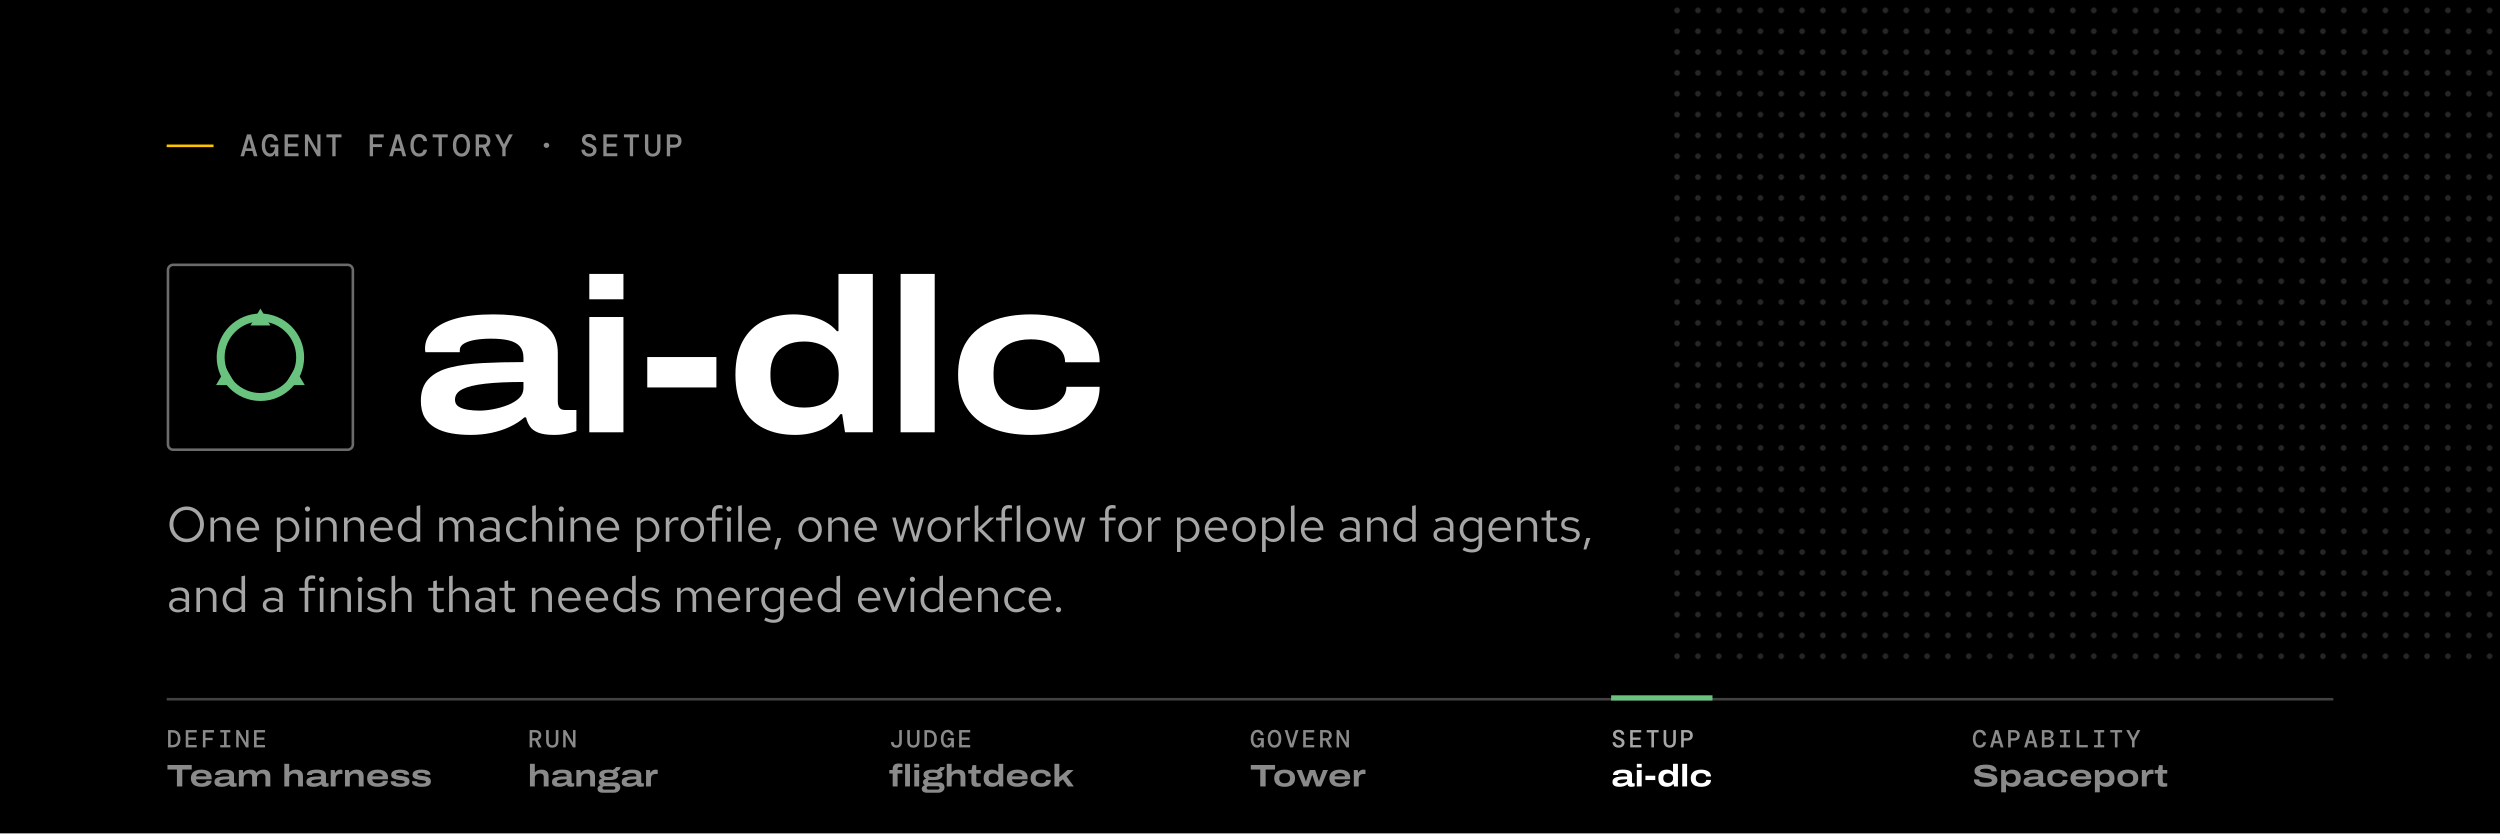
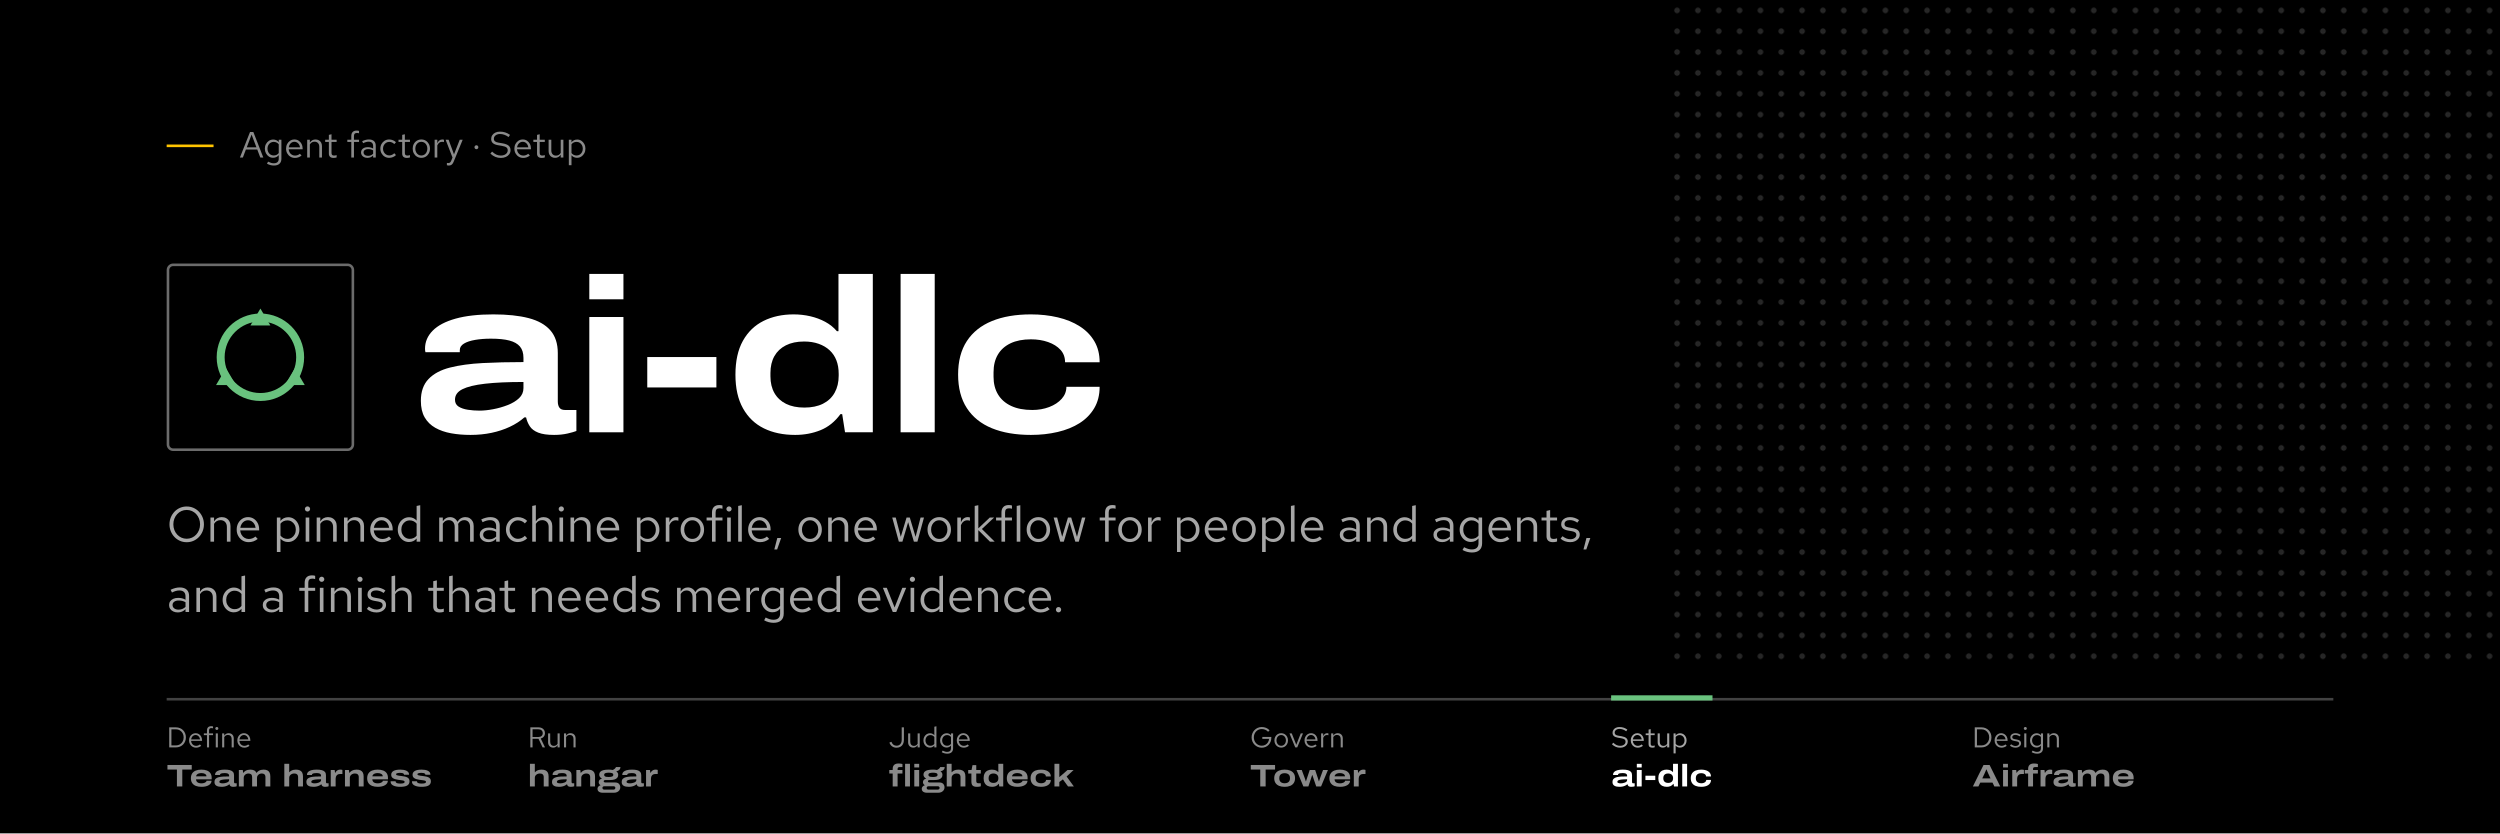
<svg xmlns="http://www.w3.org/2000/svg" width="960" height="320" viewBox="0 0 960 320" role="img" aria-labelledby="t d">
  <defs>
-     <path id="m1" d="M28 0 237 700H363L572 0H457L410 168H190L143 0ZM297 550 214 253H386L303 550Z" />
-     <path id="m7" d="M291 -12Q213 -12 154 32.5Q95 77 62 158Q29 239 29 350Q29 459 62 540Q95 621 156.5 666.5Q218 712 304 712Q408 712 471.5 655Q535 598 549 494H434Q424 548 390.5 580Q357 612 304 612Q223 612 180 542Q137 472 137 350Q137 223 182.5 155.5Q228 88 301 88Q350 88 382 117Q414 146 431 191.5Q448 237 452 288H305V376H559V0H461L454 94H448Q428 48 392 18Q356 -12 291 -12Z" />
-     <path id="m5" d="M80 0V700H527V605H186V401H497V307H186V95H527V0Z" />
-     <path id="m15" d="M51 0V700H155L448 187V700H549V0H445L152 513V0Z" />
-     <path id="m21" d="M247 0V605H59V700H541V605H353V0Z" />
-     <path id="m6" d="M84 0V700H533V601H190V387H478V294H190V0Z" />
-     <path id="m3" d="M302 -12Q214 -12 152.5 33Q91 78 58.5 159.5Q26 241 26 349Q26 458 58.5 539.5Q91 621 153 666.5Q215 712 302 712Q415 712 482 650.5Q549 589 560 484H443Q434 539 398.5 575.5Q363 612 301 612Q222 612 178 542Q134 472 134 349Q134 227 178 157.5Q222 88 301 88Q365 88 399 121.5Q433 155 443 210H560Q544 107 479 47.5Q414 -12 302 -12Z" />
-     <path id="m16" d="M300 -12Q215 -12 153 32Q91 76 58 157Q25 238 25 350Q25 462 58 543Q91 624 153 668Q215 712 300 712Q386 712 447.5 668Q509 624 542 543Q575 462 575 350Q575 238 542 157Q509 76 447.5 32Q386 -12 300 -12ZM300 88Q375 88 421 155.5Q467 223 467 350Q467 477 421 544.5Q375 612 300 612Q224 612 178.5 544.5Q133 477 133 350Q133 223 178.5 155.5Q224 88 300 88Z" />
-     <path id="m19" d="M75 0V700H304Q386 700 439.5 672Q493 644 519.5 596.5Q546 549 546 489Q546 421 511.5 368.5Q477 316 406 292L553 0H430L296 277H181V0ZM181 373H298Q370 373 403.5 405Q437 437 437 489Q437 542 404 573.5Q371 605 297 605H181Z" />
-     <path id="m26" d="M247 0V266L16 700H137L300 378L463 700H584L353 266V0Z" />
-     <path id="m87" d="M300 267Q263 267 237 291.5Q211 316 211 351Q211 386 237 410Q263 434 300 434Q338 434 363.5 410Q389 386 389 351Q389 316 363.5 291.5Q338 267 300 267Z" />
-     <path id="m20" d="M307 -12Q233 -12 177.5 15Q122 42 90.5 92Q59 142 58 211H170Q171 158 206.5 120.5Q242 83 306 83Q365 83 398 110.5Q431 138 431 182Q431 219 411.5 243.5Q392 268 351 287.5Q310 307 245 328Q158 356 117 405.5Q76 455 76 527Q76 610 136 661Q196 712 301 712Q403 712 465 659.5Q527 607 529 514H416Q416 539 402 562.5Q388 586 362 601.5Q336 617 298 617Q251 618 219 594.5Q187 571 187 531Q187 482 226 454.5Q265 427 353 398Q408 380 450.5 354.5Q493 329 517.5 289.5Q542 250 542 189Q542 133 514 87.5Q486 42 433.5 15Q381 -12 307 -12Z" />
-     <path id="m22" d="M298 -12Q227 -12 171.5 17Q116 46 84 105.5Q52 165 52 256V700H158V250Q158 170 196 126.5Q234 83 300 83Q366 83 404 126.5Q442 170 442 250V700H548V256Q548 165 515 105.5Q482 46 425.5 17Q369 -12 298 -12Z" />
-     <path id="m17" d="M71 0V700H308Q388 700 440 672.5Q492 645 517 597Q542 549 542 487Q542 425 517 377Q492 329 440 301.5Q388 274 308 274H177V0ZM177 369H303Q371 369 402.5 401Q434 433 434 487Q434 540 402.5 572.5Q371 605 303 605H177Z" />
+     <path id="s1" d="M9 0 286 700H378L651 0H568L485 220H173L90 0ZM197 281H462L329 630Z" />
+     <path id="s33" d="M301 -219Q252 -219 202.5 -205.5Q153 -192 111 -168L142 -112Q187 -135 224 -146Q261 -157 298 -157Q365 -157 399.5 -125Q434 -93 434 -32V66Q406 31 366 12.5Q326 -6 278 -6Q215 -6 164 27.5Q113 61 83 117.5Q53 174 53 244Q53 314 83.5 370.5Q114 427 166 460.5Q218 494 282 494Q328 494 367 476.5Q406 459 435 425V488H507V-31Q507 -122 454 -170.5Q401 -219 301 -219ZM296 57Q339 57 375 74.5Q411 92 434 123V364Q410 395 373.5 412.5Q337 430 296 430Q247 430 208.5 406Q170 382 147.5 340Q125 298 125 244Q125 191 147.5 148.5Q170 106 208.5 81.5Q247 57 296 57Z" />
+     <path id="s31" d="M295 -10Q227 -10 172 23.5Q117 57 85 114.5Q53 172 53 244Q53 316 83.5 373Q114 430 166 463Q218 496 283 496Q347 496 397.5 463.5Q448 431 477.5 375.5Q507 320 507 250V228H124Q128 178 151.5 138.5Q175 99 213.5 76.5Q252 54 298 54Q336 54 371.5 67.5Q407 81 432 104L478 55Q436 22 391 6Q346 -10 295 -10ZM126 280H435Q430 324 408.5 358.5Q387 393 354.5 413Q322 433 282 433Q242 433 209 413.5Q176 394 154.5 359.5Q133 325 126 280Z" />
+     <path id="s41" d="M75 0V488H148V409Q176 453 215 474.5Q254 496 303 496Q356 496 395.5 473.5Q435 451 457.5 410.5Q480 370 480 316V0H407V295Q407 360 371.5 397.5Q336 435 276 435Q236 435 203 416Q170 397 148 360V0Z" />
+     <path id="s47" d="M261 -10Q198 -10 165.5 20.5Q133 51 133 109V428H32V488H133V622L206 639V488H346V428H206V128Q206 89 222.5 72Q239 55 277 55Q296 55 311 58Q326 61 346 68V3Q326 -4 304 -7Q282 -10 261 -10Z" />
+     <path id="s32" d="M137 0V428H28V488H137V590Q137 662 175 701Q213 740 283 740Q303 740 319.5 738Q336 736 349 731V665Q333 670 320 672Q307 674 290 674Q248 674 229 653.5Q210 633 210 589V488H349V428H210V0Z" />
+     <path id="s27" d="M226 -9Q174 -9 134 10Q94 29 71.5 62.5Q49 96 49 140Q49 184 72 216.5Q95 249 136 267Q177 285 232 285Q274 285 311.5 276Q349 267 381 247V314Q381 374 349 404.5Q317 435 255 435Q221 435 185.5 425Q150 415 107 393L80 449Q178 496 264 496Q355 496 404 451.5Q453 407 453 324V0H381V57Q349 24 310 7.5Q271 -9 226 -9ZM119 142Q119 99 152.5 73Q186 47 241 47Q282 47 316.5 61Q351 75 381 103V197Q350 215 317 223.5Q284 232 243 232Q187 232 153 207.5Q119 183 119 142Z" />
+     <path id="s29" d="M294 -8Q226 -8 171.5 25.5Q117 59 85 116.5Q53 174 53 244Q53 315 85 372Q117 429 171.5 462.5Q226 496 294 496Q348 496 397 476Q446 456 482 420L435 369Q409 398 372 414Q335 430 297 430Q249 430 210.5 405Q172 380 149 338Q126 296 126 244Q126 192 149 150Q172 108 210.5 83Q249 58 297 58Q335 58 372 74.5Q409 91 435 119L482 68Q446 32 397 12Q348 -8 294 -8Z" />
+     <path id="s42" d="M290 -8Q223 -8 169 25Q115 58 84 115Q53 172 53 244Q53 316 84 373Q115 430 169 463Q223 496 290 496Q358 496 411.5 463Q465 430 496 373Q527 316 527 244Q527 172 496 115Q465 58 411.5 25Q358 -8 290 -8ZM290 56Q338 56 375 80.5Q412 105 433.5 148Q455 191 455 244Q455 298 433.5 340.5Q412 383 375 407.5Q338 432 290 432Q242 432 205 407.5Q168 383 146.5 340.5Q125 298 125 244Q125 191 146.5 148Q168 105 205 80.5Q242 56 290 56Z" />
+     <path id="s45" d="M75 0V488H148V388Q167 439 202.5 467.5Q238 496 284 496Q297 496 308 494.5Q319 493 330 489V423Q318 427 304.5 429.5Q291 432 279 432Q234 432 200.5 406Q167 380 148 333V0Z" />
+     <path id="s52" d="M96 -219Q73 -219 49 -212V-147Q59 -149 70 -150Q81 -151 89 -151Q117 -151 135.5 -136Q154 -121 167 -89L203 0L15 488H96L244 87L401 488H482L236 -111Q220 -150 201 -174Q182 -198 157 -208.5Q132 -219 96 -219Z" />
+     <path id="s69" d="M128 229Q106 229 90.5 245Q75 261 75 283Q75 306 90.5 321.5Q106 337 128 337Q150 337 165.5 321.5Q181 306 181 283Q181 261 165.5 245Q150 229 128 229Z" />
+     <path id="s19" d="M315 -11Q233 -11 163 18.5Q93 48 28 108L75 164Q138 105 193.5 80Q249 55 317 55Q371 55 413.5 73.5Q456 92 480 124Q504 156 504 197Q504 250 469 277.5Q434 305 348 320L235 339Q139 356 94.5 397.5Q50 439 50 509Q50 568 80.5 613.5Q111 659 165 685Q219 711 290 711Q368 711 435 689.5Q502 668 567 622L527 562Q473 603 413 624.5Q353 646 291 646Q242 646 204.5 629Q167 612 145.5 583Q124 554 124 517Q124 471 155 445Q186 419 256 408L368 389Q480 369 530.5 324.5Q581 280 581 201Q581 140 546.5 92Q512 44 452 16.5Q392 -11 315 -11Z" />
+     <path id="s48" d="M249 -8Q197 -8 157 15Q117 38 94.5 79Q72 120 72 173V488H146V194Q146 129 181 91Q216 53 276 53Q317 53 349.5 72Q382 91 404 127V488H477V0H404V79Q376 36 337.5 14Q299 -8 249 -8Z" />
+     <path id="s43" d="M75 -209V488H147V418Q175 455 215.5 474.5Q256 494 305 494Q369 494 419.5 460.5Q470 427 500 370.5Q530 314 530 244Q530 174 499.5 117Q469 60 417.5 26.5Q366 -7 301 -7Q255 -7 216 10.5Q177 28 148 61V-209ZM287 56Q336 56 374.5 80.5Q413 105 435.5 147.5Q458 190 458 243Q458 297 435.5 339Q413 381 374.5 405.5Q336 430 287 430Q244 430 207.5 412.5Q171 395 148 363V124Q172 92 208.5 74Q245 56 287 56Z" />
    <path id="d28" d="M270 -12Q222 -12 181 -4.5Q140 3 109 20.5Q78 38 60.5 68Q43 98 43 144Q43 207 78 243.5Q113 280 176.5 296Q240 312 325.5 316.5Q411 321 512 321V340Q512 373 496 392Q480 411 447.5 419.5Q415 428 363 428Q324 428 291.5 422.5Q259 417 240 405.5Q221 394 221 376V366H64Q63 370 62.5 373.5Q62 377 62 382Q62 429 97 464.5Q132 500 201.5 519.5Q271 539 374 539Q470 539 535.5 522Q601 505 635 466Q669 427 669 362V141Q669 123 676.5 112.5Q684 102 702 102H754V6Q742 1 714 -5.5Q686 -12 652 -12Q606 -12 579.5 -1.5Q553 9 541 27.5Q529 46 524 68H516Q488 43 449.5 25Q411 7 366 -2.5Q321 -12 270 -12ZM311 99Q339 99 373.5 105.5Q408 112 440 124.5Q472 137 492 156Q512 175 512 202V230Q405 230 336 222Q267 214 233 197Q199 180 199 149Q199 128 215.5 117.5Q232 107 258 103Q284 99 311 99Z" />
    <path id="d36" d="M69 608V724H225V608ZM69 0V527H225V0Z" />
    <path id="d180" d="M50 205V344H366V205Z" />
    <path id="d31" d="M320 -12Q238 -12 177 18Q116 48 81.5 109.5Q47 171 47 263Q47 357 81 418Q115 479 175 509Q235 539 313 539Q352 539 389 530.5Q426 522 457.5 505Q489 488 511 462H518V724H675V0H548L535 83H527Q489 31 435.5 9.5Q382 -12 320 -12ZM362 113Q412 113 447 130.5Q482 148 500.5 181Q519 214 519 259V267Q519 302 508.5 329Q498 356 477.5 375Q457 394 427.5 404.5Q398 415 361 415Q312 415 277.5 397.5Q243 380 225 348Q207 316 207 271V256Q207 211 225.5 179Q244 147 278.5 130Q313 113 362 113Z" />
    <path id="d40" d="M69 0V724H225V0Z" />
    <path id="d30" d="M381 -12Q277 -12 202.5 18.5Q128 49 88 110.5Q48 172 48 264Q48 356 88 417Q128 478 202.5 508.5Q277 539 381 539Q446 539 503.5 525.5Q561 512 604 484.5Q647 457 671 416Q695 375 695 320H537Q537 354 516 377Q495 400 459.5 412.5Q424 425 381 425Q326 425 288 407Q250 389 230 355.5Q210 322 210 274V254Q210 207 230.5 173Q251 139 290.5 120.5Q330 102 387 102Q429 102 464.5 115.5Q500 129 521.5 153Q543 177 543 208H695Q695 152 670.5 110.5Q646 69 603.5 42Q561 15 503.5 1.5Q446 -12 381 -12Z" />
    <path id="s15" d="M405 -11Q332 -11 269 16.5Q206 44 158.5 93.5Q111 143 84 208.5Q57 274 57 350Q57 426 84 491.5Q111 557 158.5 606.5Q206 656 269 683.5Q332 711 405 711Q478 711 541 683.5Q604 656 651.5 606.5Q699 557 726 491.5Q753 426 753 350Q753 274 726 208.5Q699 143 651.5 93.5Q604 44 541 16.5Q478 -11 405 -11ZM405 59Q462 59 511 81Q560 103 597 143Q634 183 654.5 236Q675 289 675 350Q675 412 654.5 464.5Q634 517 597 557Q560 597 511 619Q462 641 405 641Q348 641 299 619Q250 597 213 557Q176 517 155.5 464.5Q135 412 135 350Q135 289 155.5 236Q176 183 213 143Q250 103 299 81Q348 59 405 59Z" />
-     <path id="s41" d="M75 0V488H148V409Q176 453 215 474.5Q254 496 303 496Q356 496 395.5 473.5Q435 451 457.5 410.5Q480 370 480 316V0H407V295Q407 360 371.5 397.5Q336 435 276 435Q236 435 203 416Q170 397 148 360V0Z" />
-     <path id="s31" d="M295 -10Q227 -10 172 23.5Q117 57 85 114.5Q53 172 53 244Q53 316 83.5 373Q114 430 166 463Q218 496 283 496Q347 496 397.5 463.5Q448 431 477.5 375.5Q507 320 507 250V228H124Q128 178 151.5 138.5Q175 99 213.5 76.5Q252 54 298 54Q336 54 371.5 67.5Q407 81 432 104L478 55Q436 22 391 6Q346 -10 295 -10ZM126 280H435Q430 324 408.5 358.5Q387 393 354.5 413Q322 433 282 433Q242 433 209 413.5Q176 394 154.5 359.5Q133 325 126 280Z" />
-     <path id="s43" d="M75 -209V488H147V418Q175 455 215.5 474.5Q256 494 305 494Q369 494 419.5 460.5Q470 427 500 370.5Q530 314 530 244Q530 174 499.5 117Q469 60 417.5 26.5Q366 -7 301 -7Q255 -7 216 10.5Q177 28 148 61V-209ZM287 56Q336 56 374.5 80.5Q413 105 435.5 147.5Q458 190 458 243Q458 297 435.5 339Q413 381 374.5 405.5Q336 430 287 430Q244 430 207.5 412.5Q171 395 148 363V124Q172 92 208.5 74Q245 56 287 56Z" />
    <path id="s35" d="M74 0V488H147V0ZM111 609Q89 609 73.5 624.5Q58 640 58 661Q58 682 73.5 697.5Q89 713 111 713Q133 713 148.5 697.5Q164 682 164 661Q164 640 148.5 624.5Q133 609 111 609Z" />
    <path id="s30" d="M278 -7Q215 -7 164 26.5Q113 60 83 116.5Q53 173 53 243Q53 314 83.5 370.5Q114 427 166 460.5Q218 494 282 494Q327 494 366 476.5Q405 459 434 426V722L507 737V0H434V65Q406 30 366 11.5Q326 -7 278 -7ZM296 57Q339 57 375 74Q411 91 434 122V364Q410 395 373.5 412.5Q337 430 296 430Q247 430 208.5 406Q170 382 147.5 340Q125 298 125 244Q125 191 147.5 148.5Q170 106 208.5 81.5Q247 57 296 57Z" />
    <path id="s40" d="M75 0V488H148V412Q176 454 212 475Q248 496 293 496Q345 496 384 470.5Q423 445 443 401Q472 448 512.5 472Q553 496 606 496Q655 496 692.5 473Q730 450 751 409.5Q772 369 772 315V0H699V297Q699 361 667 398Q635 435 579 435Q541 435 510.5 416Q480 397 457 358Q459 348 460 337Q461 326 461 315V0H388V297Q388 361 355.5 398Q323 435 267 435Q192 435 148 363V0Z" />
-     <path id="s27" d="M226 -9Q174 -9 134 10Q94 29 71.5 62.5Q49 96 49 140Q49 184 72 216.5Q95 249 136 267Q177 285 232 285Q274 285 311.5 276Q349 267 381 247V314Q381 374 349 404.5Q317 435 255 435Q221 435 185.5 425Q150 415 107 393L80 449Q178 496 264 496Q355 496 404 451.5Q453 407 453 324V0H381V57Q349 24 310 7.5Q271 -9 226 -9ZM119 142Q119 99 152.5 73Q186 47 241 47Q282 47 316.5 61Q351 75 381 103V197Q350 215 317 223.5Q284 232 243 232Q187 232 153 207.5Q119 183 119 142Z" />
-     <path id="s29" d="M294 -8Q226 -8 171.5 25.5Q117 59 85 116.5Q53 174 53 244Q53 315 85 372Q117 429 171.5 462.5Q226 496 294 496Q348 496 397 476Q446 456 482 420L435 369Q409 398 372 414Q335 430 297 430Q249 430 210.5 405Q172 380 149 338Q126 296 126 244Q126 192 149 150Q172 108 210.5 83Q249 58 297 58Q335 58 372 74.5Q409 91 435 119L482 68Q446 32 397 12Q348 -8 294 -8Z" />
    <path id="s34" d="M75 0V722L148 737V409Q176 453 215 474.5Q254 496 303 496Q356 496 395.5 473.5Q435 451 457.5 410.5Q480 370 480 316V0H407V295Q407 360 371.5 397.5Q336 435 276 435Q236 435 203 416Q170 397 148 360V0Z" />
-     <path id="s45" d="M75 0V488H148V388Q167 439 202.5 467.5Q238 496 284 496Q297 496 308 494.5Q319 493 330 489V423Q318 427 304.5 429.5Q291 432 279 432Q234 432 200.5 406Q167 380 148 333V0Z" />
-     <path id="s42" d="M290 -8Q223 -8 169 25Q115 58 84 115Q53 172 53 244Q53 316 84 373Q115 430 169 463Q223 496 290 496Q358 496 411.5 463Q465 430 496 373Q527 316 527 244Q527 172 496 115Q465 58 411.5 25Q358 -8 290 -8ZM290 56Q338 56 375 80.5Q412 105 433.5 148Q455 191 455 244Q455 298 433.5 340.5Q412 383 375 407.5Q338 432 290 432Q242 432 205 407.5Q168 383 146.5 340.5Q125 298 125 244Q125 191 146.5 148Q168 105 205 80.5Q242 56 290 56Z" />
    <path id="s56" d="M137 0V428H28V488H137V590Q137 662 175 701Q213 740 283 740Q303 740 319.5 738Q336 736 349 731V665Q333 670 320 672Q307 674 290 674Q248 674 229 653.5Q210 633 210 589V488H349V428H210V0ZM444 0V488H517V0ZM481 609Q459 609 443.5 624.5Q428 640 428 661Q428 682 443.5 697.5Q459 713 481 713Q503 713 518.5 697.5Q534 682 534 661Q534 640 518.5 624.5Q503 609 481 609Z" />
    <path id="s39" d="M75 0V722L148 737V0Z" />
    <path id="s63" d="M50 -157 110 74H188L107 -157Z" />
    <path id="s50" d="M162 0 28 488H99L201 98L318 488H383L500 98L601 488H670L537 0H466L350 394L234 0Z" />
    <path id="s38" d="M75 0V722L148 737V269L380 488H468L220 256L479 0H383L148 233V0Z" />
    <path id="s57" d="M137 0V428H28V488H137V590Q137 662 175 701Q213 740 283 740Q303 740 319.5 738Q336 736 349 731V665Q333 670 320 672Q307 674 290 674Q248 674 229 653.5Q210 633 210 589V488H349V428H210V0ZM445 0V722L518 737V0Z" />
-     <path id="s32" d="M137 0V428H28V488H137V590Q137 662 175 701Q213 740 283 740Q303 740 319.5 738Q336 736 349 731V665Q333 670 320 672Q307 674 290 674Q248 674 229 653.5Q210 633 210 589V488H349V428H210V0Z" />
-     <path id="s33" d="M301 -219Q252 -219 202.5 -205.5Q153 -192 111 -168L142 -112Q187 -135 224 -146Q261 -157 298 -157Q365 -157 399.5 -125Q434 -93 434 -32V66Q406 31 366 12.5Q326 -6 278 -6Q215 -6 164 27.5Q113 61 83 117.5Q53 174 53 244Q53 314 83.5 370.5Q114 427 166 460.5Q218 494 282 494Q328 494 367 476.5Q406 459 435 425V488H507V-31Q507 -122 454 -170.5Q401 -219 301 -219ZM296 57Q339 57 375 74.5Q411 92 434 123V364Q410 395 373.5 412.5Q337 430 296 430Q247 430 208.5 406Q170 382 147.5 340Q125 298 125 244Q125 191 147.5 148.5Q170 106 208.5 81.5Q247 57 296 57Z" />
-     <path id="s47" d="M261 -10Q198 -10 165.5 20.5Q133 51 133 109V428H32V488H133V622L206 639V488H346V428H206V128Q206 89 222.5 72Q239 55 277 55Q296 55 311 58Q326 61 346 68V3Q326 -4 304 -7Q282 -10 261 -10Z" />
    <path id="s46" d="M226 -10Q166 -10 115 8.5Q64 27 28 62L67 110Q111 78 148 63.5Q185 49 224 49Q277 49 312 74Q347 99 347 138Q347 168 326.5 185Q306 202 259 211L179 225Q108 238 74.5 269Q41 300 41 353Q41 395 63.5 427Q86 459 126 477.5Q166 496 217 496Q267 496 312 481.5Q357 467 403 435L367 384Q329 411 291 423.5Q253 436 214 436Q166 436 137 415Q108 394 108 358Q108 328 126.5 312Q145 296 192 288L274 273Q348 260 382 228Q416 196 416 142Q416 99 391 64.5Q366 30 323 10Q280 -10 226 -10Z" />
    <path id="s49" d="M215 0 15 488H94L252 91L408 488H486L285 0Z" />
    <path id="s62" d="M125 -8Q103 -8 87.5 8Q72 24 72 46Q72 69 87.5 84.5Q103 100 125 100Q147 100 162.5 84.5Q178 69 178 46Q178 24 162.5 8Q147 -8 125 -8Z" />
-     <path id="m4" d="M57 0V700H225Q394 700 476 606.5Q558 513 558 350Q558 187 476 93.5Q394 0 225 0ZM163 98H221Q343 98 397 166.5Q451 235 451 350Q451 465 397 533.5Q343 602 221 602H163Z" />
-     <path id="m9" d="M95 0V94H247V606H97V700H503V606H353V94H505V0Z" />
+     <path id="s4" d="M166 69H326Q402 69 462 106Q522 143 557.5 206.5Q593 270 593 350Q593 430 557.5 493.5Q522 557 462 594Q402 631 326 631H166ZM89 0V700H321Q398 700 462.5 673.5Q527 647 573.5 599.5Q620 552 645.5 488.5Q671 425 671 350Q671 275 645.5 211.5Q620 148 573.5 100.5Q527 53 462.5 26.5Q398 0 321 0Z" />
    <path id="d20" d="M328 0V541H25V687H802V541H500V0Z" />
    <path id="d32" d="M387 -12Q282 -12 206 17.5Q130 47 88.5 108Q47 169 47 263Q47 355 87.5 416.5Q128 478 203.5 508.5Q279 539 381 539Q488 539 562 509Q636 479 674 420Q712 361 712 274V228H211Q214 182 236 153.5Q258 125 297.5 112Q337 99 390 99Q414 99 440.5 104.5Q467 110 490.5 120Q514 130 530 145.5Q546 161 548 183H708Q708 141 686 105Q664 69 622 43Q580 17 520.5 2.5Q461 -12 387 -12ZM212 323H545Q545 349 533 368.5Q521 388 498.5 401.5Q476 415 447 421.5Q418 428 384 428Q335 428 297.5 415.5Q260 403 238.5 379.5Q217 356 212 323Z" />
    <path id="d41" d="M69 0V527H195L206 438H215Q243 476 278.5 498Q314 520 354.5 529.5Q395 539 434 539Q508 539 557.5 514.5Q607 490 629 438H639Q667 476 703 498Q739 520 779.5 529.5Q820 539 860 539Q931 539 979.5 515.5Q1028 492 1052 444Q1076 396 1076 323V0H920V298Q920 329 911.5 351.5Q903 374 887.5 388Q872 402 850.5 408.5Q829 415 802 415Q762 415 727.5 397.5Q693 380 671.5 349.5Q650 319 650 278V0H494V298Q494 329 486 351.5Q478 374 462.5 388Q447 402 425.5 408.5Q404 415 376 415Q336 415 301.5 397.5Q267 380 246 349.5Q225 319 225 278V0Z" />
    <path id="d35" d="M69 0V724H225V457H233Q260 488 294.5 506Q329 524 366.5 531.5Q404 539 440 539Q515 539 565.5 515.5Q616 492 641 444Q666 396 666 323V0H510V298Q510 329 501 351.5Q492 374 476 388Q460 402 436.5 408.5Q413 415 384 415Q342 415 306 397.5Q270 380 247.5 349.5Q225 319 225 278V0Z" />
    <path id="d46" d="M69 0V527H195L206 436H214Q227 465 249.5 488.5Q272 512 303 525.5Q334 539 373 539Q391 539 409 536.5Q427 534 442 529V398H365Q327 398 300.5 385.5Q274 373 257.5 351.5Q241 330 233 303.5Q225 277 225 248V0Z" />
    <path id="d42" d="M69 0V527H195L206 438H215Q244 476 280.5 498Q317 520 358.5 529.5Q400 539 440 539Q515 539 565.5 515.5Q616 492 641 444Q666 396 666 323V0H510V298Q510 329 501 351.5Q492 374 476 388Q460 402 436.5 408.5Q413 415 384 415Q342 415 306 397.5Q270 380 247.5 349.5Q225 319 225 278V0Z" />
    <path id="d47" d="M340 -12Q281 -12 227 -2.5Q173 7 130.5 26Q88 45 63 76Q38 107 38 149Q38 154 38.5 158Q39 162 40 166H200Q200 164 199.5 161Q199 158 199 156Q199 133 219 119Q239 105 271.5 98.5Q304 92 341 92Q376 92 409.5 96Q443 100 465 111.5Q487 123 487 147Q487 171 461 182Q435 193 388.5 198.5Q342 204 280 213Q233 220 192.5 231Q152 242 121.5 259.5Q91 277 74 305Q57 333 57 374Q57 418 78 449.5Q99 481 137.5 501Q176 521 230 530Q284 539 349 539Q406 539 456.5 530Q507 521 545 502Q583 483 605 455Q627 427 627 390Q627 386 627 382Q627 378 626 375H466V380Q466 400 449 412Q432 424 405 429.5Q378 435 347 435Q336 435 314 434Q292 433 268.5 429Q245 425 229 416Q213 407 213 390Q213 369 238 359Q263 349 303.5 344Q344 339 391 333Q441 327 486.5 318Q532 309 567.5 291.5Q603 274 623 244Q643 214 643 166Q643 116 622 81.5Q601 47 561.5 26.5Q522 6 465.5 -3Q409 -12 340 -12Z" />
+     <path id="s18" d="M89 0V700H376Q443 700 493 674.5Q543 649 571 604Q599 559 599 498Q599 428 560 378.5Q521 329 453 309L602 0H517L375 299H166V0ZM166 363H370Q439 363 480.5 399.5Q522 436 522 497Q522 559 480.5 595.5Q439 632 370 632H166Z" />
    <path id="d34" d="M177 -201Q134 -201 96.5 -188Q59 -175 36 -147Q13 -119 13 -73Q13 -34 41 -4Q69 26 113 41Q81 57 66.5 83Q52 109 52 139Q52 181 80.5 211.5Q109 242 158 249Q118 270 93.5 302.5Q69 335 69 372Q69 434 105 471Q141 508 209 523.5Q277 539 373 539Q408 539 440 536Q472 533 501 527Q550 549 574.5 574.5Q599 600 603 621H748Q747 583 731 556Q715 529 685 511Q655 493 613 484Q643 464 659.5 435.5Q676 407 676 371Q676 314 644.5 277Q613 240 553.5 222.5Q494 205 409 205H273Q243 205 227 195Q211 185 211 167Q211 149 226.5 138Q242 127 277 127H581Q660 127 701 82.5Q742 38 742 -31Q742 -82 715 -120Q688 -158 643.5 -179.5Q599 -201 545 -201ZM228 -101H527Q543 -101 556 -94.5Q569 -88 577 -75Q585 -62 585 -46Q585 -21 567.5 -7Q550 7 527 7H232Q206 7 188.5 -6.5Q171 -20 171 -45Q171 -70 187.5 -85.5Q204 -101 228 -101ZM373 303Q441 303 480 318Q519 333 519 372Q519 411 480 426Q441 441 373 441Q305 441 266 426Q227 411 227 372Q227 344 244.5 329Q262 314 295 308.5Q328 303 373 303Z" />
-     <path id="m10" d="M309 -12Q201 -12 143 48.5Q85 109 85 215H192Q193 160 220 122Q247 84 308 84Q367 84 392.5 121Q418 158 418 213V700H524V213Q524 105 467 46.5Q410 -12 309 -12Z" />
+     <path id="s10" d="M267 -11Q178 -11 112.5 36Q47 83 18 168L88 196Q113 129 158 94Q203 59 268 59Q350 59 399 115Q448 171 448 265V700H525V264Q525 180 493.5 118Q462 56 404 22.5Q346 -11 267 -11Z" />
    <path id="d60" d="M122 0V413H13V527H122V566Q122 622 143.5 659.5Q165 697 206 716Q247 735 306 735Q326 735 349 733Q372 731 394 727.5Q416 724 434 718V621H366Q318 621 298.5 608.5Q279 596 279 565V527H434V413H279V0ZM519 0V724H675V0Z" />
    <path id="d48" d="M304 -12Q243 -12 203.5 3.5Q164 19 145 56.5Q126 94 126 159V413H24V527H131L162 683H282V527H427V413H282V179Q282 141 296.5 121.5Q311 102 359 102H427V5Q413 0 390.5 -4Q368 -8 344.5 -10Q321 -12 304 -12Z" />
    <path id="d39" d="M69 0V724H225V298L488 527H682L458 318L690 0H504L339 227L225 143V0Z" />
-     <path id="m23" d="M237 0 21 700H135L300 140L465 700H579L363 0Z" />
+     <path id="s7" d="M410 -11Q335 -11 271 17Q207 45 158.5 94.5Q110 144 83 209.5Q56 275 56 350Q56 425 83 490.5Q110 556 158.5 605.5Q207 655 271 683Q335 711 410 711Q490 711 561.5 682Q633 653 683 596L631 544Q592 591 533 616Q474 641 410 641Q351 641 301 618.5Q251 596 213.5 556.5Q176 517 155 464Q134 411 134 350Q134 289 155 236Q176 183 213.5 143.5Q251 104 301 81.5Q351 59 410 59Q480 59 535.5 90Q591 121 625.5 175.5Q660 230 666 298H430V366H744V335Q744 262 719 199.5Q694 137 648.5 89.5Q603 42 542 15.5Q481 -11 410 -11Z" />
    <path id="d43" d="M380 -12Q277 -12 202.5 19Q128 50 87.5 111.5Q47 173 47 264Q47 356 87.5 417Q128 478 202.5 508.5Q277 539 380 539Q483 539 557.5 508.5Q632 478 672.5 417Q713 356 713 264Q713 173 672.5 111.5Q632 50 557.5 19Q483 -12 380 -12ZM380 102Q434 102 472.5 120.5Q511 139 531 173Q551 207 551 254V274Q551 322 531 355.5Q511 389 472.5 407Q434 425 380 425Q325 425 287 407Q249 389 229 355.5Q209 322 209 274V254Q209 207 229 173Q249 139 287 120.5Q325 102 380 102Z" />
    <path id="d51" d="M224 0 4 527H172L265 276Q273 254 280 233Q287 212 292.5 194.5Q298 177 300 166H308Q311 177 316.5 194Q322 211 329 232Q336 253 343 275L427 527H601L685 275Q688 267 693.5 247.5Q699 228 705.5 206.5Q712 185 718 166H726Q730 182 736.5 202.5Q743 223 750 242.5Q757 262 761 275L853 527H1010L790 0H635L553 240Q546 263 538 286.5Q530 310 523 331Q516 352 512 365H505Q500 350 492.5 328.5Q485 307 478 283.5Q471 260 464 239L384 0Z" />
-     <path id="m2" d="M56 0V700H306Q415 700 471 650Q527 600 527 521Q527 460 495 422Q463 384 421 367V360Q471 342 507 301.5Q543 261 543 195Q543 141 516.5 96.5Q490 52 439 26Q388 0 314 0ZM162 408H293Q354 408 386 432.5Q418 457 418 507Q418 606 291 606H162ZM162 98H300Q365 98 400 126Q435 154 435 208Q435 261 398 289.5Q361 318 298 318H162Z" />
-     <path id="m12" d="M81 0V700H187V95H532V0Z" />
-     <path id="d19" d="M440 -12Q359 -12 289.5 -2.5Q220 7 167 32Q114 57 85 101.5Q56 146 56 215Q56 217 56 220Q56 223 57 225H226Q225 221 225 216Q225 211 225 205Q225 174 250 155.5Q275 137 322 128.5Q369 120 432 120Q459 120 486.5 122Q514 124 539.5 128.5Q565 133 585 141Q605 149 617 161.5Q629 174 629 191Q629 215 605.5 229.5Q582 244 542.5 253Q503 262 453.5 268.5Q404 275 351 283.5Q298 292 248.5 306.5Q199 321 159.5 344.5Q120 368 96.5 405Q73 442 73 496Q73 546 98 584Q123 622 170 648Q217 674 283.5 686.5Q350 699 433 699Q517 699 582 685.5Q647 672 691.5 646.5Q736 621 758.5 583.5Q781 546 781 498V483H613V494Q613 516 591.5 532.5Q570 549 531.5 559Q493 569 442 569Q375 569 333 560.5Q291 552 271 537.5Q251 523 251 506Q251 484 274.5 471Q298 458 337.5 450Q377 442 426.5 435.5Q476 429 529 420Q582 411 631.5 397.5Q681 384 720.5 360Q760 336 783.5 300.5Q807 265 807 212Q807 131 760 81.5Q713 32 630.5 10Q548 -12 440 -12Z" />
-     <path id="d44" d="M69 -189V527H195L208 444H217Q254 497 307.5 518Q361 539 424 539Q505 539 566 509Q627 479 661.5 418Q696 357 696 264Q696 171 662 109.5Q628 48 568.5 18Q509 -12 431 -12Q392 -12 354.5 -3.5Q317 5 286 22Q255 39 233 65H225V-189ZM383 113Q432 113 466.5 130.5Q501 148 519 180Q537 212 537 256V271Q537 316 519 348.5Q501 381 466 398Q431 415 381 415Q332 415 296.5 397Q261 379 242.5 346.5Q224 314 224 268V260Q224 226 234.5 198.5Q245 171 265.5 152Q286 133 315.5 123Q345 113 383 113Z" />
+     <path id="d1" d="M21 0 362 687H556L897 0H709L649 124H258L198 0ZM321 257H586L513 414Q509 424 500 444Q491 464 482.5 485Q474 506 467 523Q460 540 458 544H450Q442 524 431 499Q420 474 410.5 450.5Q401 427 394 413Z" />
+     <path id="d33" d="M122 0V413H13V527H122V566Q122 622 143.5 659.5Q165 697 206 716Q247 735 306 735Q326 735 349.5 733Q373 731 394.5 727.5Q416 724 434 718V621H366Q318 621 298.5 608.5Q279 596 279 565V527H434V413H279V0Z" />
  </defs>
  <rect width="960" height="320" fill="#000000" />
  <pattern id="dots" x="640" y="0" width="8" height="8" patternUnits="userSpaceOnUse">
    <circle cx="4" cy="4" r="1.1" fill="#262626" />
  </pattern>
  <rect x="640" y="0" width="320" height="256" fill="url(#dots)" />
  <g transform="translate(0 0) scale(1)">
    <rect x="64" y="55.5" width="18" height="1" fill="#FFC400" />
    <g fill="#8A8A8A">
-       <use href="#m1" transform="translate(92 60) scale(0.012 -0.012)" />
-       <use href="#m7" transform="translate(100.16 60) scale(0.012 -0.012)" />
-       <use href="#m5" transform="translate(108.32 60) scale(0.012 -0.012)" />
-       <use href="#m15" transform="translate(116.48 60) scale(0.012 -0.012)" />
-       <use href="#m21" transform="translate(124.64 60) scale(0.012 -0.012)" />
-       <use href="#m6" transform="translate(140.96 60) scale(0.012 -0.012)" />
-       <use href="#m1" transform="translate(149.12 60) scale(0.012 -0.012)" />
-       <use href="#m3" transform="translate(157.28 60) scale(0.012 -0.012)" />
-       <use href="#m21" transform="translate(165.44 60) scale(0.012 -0.012)" />
-       <use href="#m16" transform="translate(173.6 60) scale(0.012 -0.012)" />
-       <use href="#m19" transform="translate(181.76 60) scale(0.012 -0.012)" />
-       <use href="#m26" transform="translate(189.92 60) scale(0.012 -0.012)" />
-       <use href="#m87" transform="translate(206.24 60) scale(0.012 -0.012)" />
-       <use href="#m20" transform="translate(222.56 60) scale(0.012 -0.012)" />
-       <use href="#m5" transform="translate(230.72 60) scale(0.012 -0.012)" />
-       <use href="#m21" transform="translate(238.88 60) scale(0.012 -0.012)" />
-       <use href="#m22" transform="translate(247.04 60) scale(0.012 -0.012)" />
-       <use href="#m17" transform="translate(255.2 60) scale(0.012 -0.012)" />
+       <use href="#s1" transform="translate(92 60.5) scale(0.014 -0.014)" />
+       <use href="#s33" transform="translate(100.96 60.5) scale(0.014 -0.014)" />
+       <use href="#s31" transform="translate(109.11 60.5) scale(0.014 -0.014)" />
+       <use href="#s41" transform="translate(116.91 60.5) scale(0.014 -0.014)" />
+       <use href="#s47" transform="translate(124.42 60.5) scale(0.014 -0.014)" />
+       <use href="#s32" transform="translate(132.98 60.5) scale(0.014 -0.014)" />
+       <use href="#s27" transform="translate(137.95 60.5) scale(0.014 -0.014)" />
+       <use href="#s29" transform="translate(145.31 60.5) scale(0.014 -0.014)" />
+       <use href="#s47" transform="translate(152.58 60.5) scale(0.014 -0.014)" />
+       <use href="#s42" transform="translate(157.73 60.5) scale(0.014 -0.014)" />
+       <use href="#s45" transform="translate(165.85 60.5) scale(0.014 -0.014)" />
+       <use href="#s52" transform="translate(170.92 60.5) scale(0.014 -0.014)" />
+       <use href="#s69" transform="translate(181.15 60.5) scale(0.014 -0.014)" />
+       <use href="#s19" transform="translate(187.91 60.5) scale(0.014 -0.014)" />
+       <use href="#s31" transform="translate(196.78 60.5) scale(0.014 -0.014)" />
+       <use href="#s47" transform="translate(204.36 60.5) scale(0.014 -0.014)" />
+       <use href="#s48" transform="translate(209.66 60.5) scale(0.014 -0.014)" />
+       <use href="#s43" transform="translate(217.38 60.5) scale(0.014 -0.014)" />
    </g>
    <rect x="64.5" y="101.69" width="71" height="71" rx="2" fill="none" stroke="#6B6B6B" />
    <g transform="translate(77.1 114.29) scale(1.908)" fill="none" color="#69C27E" stroke="#69C27E" stroke-width="1.6" stroke-linecap="square" stroke-linejoin="miter">
      <circle cx="12" cy="12" r="8" />
      <g fill="currentColor" stroke="none">
        <path d="M12 2.2 L14 5.6 H10 Z" />
        <path d="M18.93 14.2 L20.93 17.6 H16.93 Z" />
        <path d="M5.07 14.2 L7.07 17.6 H3.07 Z" />
      </g>
    </g>
    <g fill="#FFFFFF">
      <use href="#d28" transform="translate(158 166) scale(0.084 -0.084)" />
      <use href="#d36" transform="translate(220.5 166) scale(0.084 -0.084)" />
      <use href="#d180" transform="translate(244.35 166) scale(0.084 -0.084)" />
      <use href="#d31" transform="translate(278.46 166) scale(0.084 -0.084)" />
      <use href="#d40" transform="translate(340.03 166) scale(0.084 -0.084)" />
      <use href="#d30" transform="translate(363.88 166) scale(0.084 -0.084)" />
    </g>
    <g fill="#A6A6A6">
      <use href="#s15" transform="translate(64 208) scale(0.019 -0.019)" />
      <use href="#s41" transform="translate(79.39 208) scale(0.019 -0.019)" />
      <use href="#s31" transform="translate(89.88 208) scale(0.019 -0.019)" />
      <use href="#s43" transform="translate(104.89 208) scale(0.019 -0.019)" />
      <use href="#s35" transform="translate(115.97 208) scale(0.019 -0.019)" />
      <use href="#s41" transform="translate(120.18 208) scale(0.019 -0.019)" />
      <use href="#s41" transform="translate(130.67 208) scale(0.019 -0.019)" />
      <use href="#s31" transform="translate(141.16 208) scale(0.019 -0.019)" />
      <use href="#s30" transform="translate(151.74 208) scale(0.019 -0.019)" />
      <use href="#s40" transform="translate(167.23 208) scale(0.019 -0.019)" />
      <use href="#s27" transform="translate(183.28 208) scale(0.019 -0.019)" />
      <use href="#s29" transform="translate(193.28 208) scale(0.019 -0.019)" />
      <use href="#s34" transform="translate(202.95 208) scale(0.019 -0.019)" />
      <use href="#s35" transform="translate(213.43 208) scale(0.019 -0.019)" />
      <use href="#s41" transform="translate(217.65 208) scale(0.019 -0.019)" />
      <use href="#s31" transform="translate(228.14 208) scale(0.019 -0.019)" />
      <use href="#s43" transform="translate(243.15 208) scale(0.019 -0.019)" />
      <use href="#s45" transform="translate(254.23 208) scale(0.019 -0.019)" />
      <use href="#s42" transform="translate(260.35 208) scale(0.019 -0.019)" />
      <use href="#s56" transform="translate(270.8 208) scale(0.019 -0.019)" />
      <use href="#s39" transform="translate(282.04 208) scale(0.019 -0.019)" />
      <use href="#s31" transform="translate(286.28 208) scale(0.019 -0.019)" />
      <use href="#s63" transform="translate(296.39 208) scale(0.019 -0.019)" />
      <use href="#s42" transform="translate(305.57 208) scale(0.019 -0.019)" />
      <use href="#s41" transform="translate(316.59 208) scale(0.019 -0.019)" />
      <use href="#s31" transform="translate(327.07 208) scale(0.019 -0.019)" />
      <use href="#s50" transform="translate(342.08 208) scale(0.019 -0.019)" />
      <use href="#s42" transform="translate(355.16 208) scale(0.019 -0.019)" />
      <use href="#s45" transform="translate(366.18 208) scale(0.019 -0.019)" />
      <use href="#s38" transform="translate(372.86 208) scale(0.019 -0.019)" />
      <use href="#s57" transform="translate(381.96 208) scale(0.019 -0.019)" />
      <use href="#s42" transform="translate(393.23 208) scale(0.019 -0.019)" />
      <use href="#s50" transform="translate(404.06 208) scale(0.019 -0.019)" />
      <use href="#s32" transform="translate(421.75 208) scale(0.019 -0.019)" />
      <use href="#s42" transform="translate(428.4 208) scale(0.019 -0.019)" />
      <use href="#s45" transform="translate(439.42 208) scale(0.019 -0.019)" />
      <use href="#s43" transform="translate(450.54 208) scale(0.019 -0.019)" />
      <use href="#s31" transform="translate(461.61 208) scale(0.019 -0.019)" />
      <use href="#s42" transform="translate(472.2 208) scale(0.019 -0.019)" />
      <use href="#s43" transform="translate(483.22 208) scale(0.019 -0.019)" />
      <use href="#s39" transform="translate(494.29 208) scale(0.019 -0.019)" />
      <use href="#s31" transform="translate(498.53 208) scale(0.019 -0.019)" />
      <use href="#s27" transform="translate(513.54 208) scale(0.019 -0.019)" />
      <use href="#s41" transform="translate(523.53 208) scale(0.019 -0.019)" />
      <use href="#s30" transform="translate(534.02 208) scale(0.019 -0.019)" />
      <use href="#s27" transform="translate(549.51 208) scale(0.019 -0.019)" />
      <use href="#s33" transform="translate(559.5 208) scale(0.019 -0.019)" />
      <use href="#s31" transform="translate(570.56 208) scale(0.019 -0.019)" />
      <use href="#s41" transform="translate(581.14 208) scale(0.019 -0.019)" />
      <use href="#s47" transform="translate(591.34 208) scale(0.019 -0.019)" />
      <use href="#s46" transform="translate(598.72 208) scale(0.019 -0.019)" />
      <use href="#s63" transform="translate(607.11 208) scale(0.019 -0.019)" />
    </g>
    <g fill="#A6A6A6">
      <use href="#s27" transform="translate(64 235) scale(0.019 -0.019)" />
      <use href="#s41" transform="translate(73.99 235) scale(0.019 -0.019)" />
      <use href="#s30" transform="translate(84.48 235) scale(0.019 -0.019)" />
      <use href="#s27" transform="translate(99.97 235) scale(0.019 -0.019)" />
      <use href="#s56" transform="translate(114.39 235) scale(0.019 -0.019)" />
      <use href="#s41" transform="translate(125.64 235) scale(0.019 -0.019)" />
      <use href="#s35" transform="translate(136.12 235) scale(0.019 -0.019)" />
      <use href="#s46" transform="translate(140.34 235) scale(0.019 -0.019)" />
      <use href="#s34" transform="translate(148.93 235) scale(0.019 -0.019)" />
      <use href="#s47" transform="translate(163.84 235) scale(0.019 -0.019)" />
      <use href="#s34" transform="translate(171.03 235) scale(0.019 -0.019)" />
      <use href="#s27" transform="translate(181.51 235) scale(0.019 -0.019)" />
      <use href="#s47" transform="translate(191.22 235) scale(0.019 -0.019)" />
      <use href="#s41" transform="translate(202.83 235) scale(0.019 -0.019)" />
      <use href="#s31" transform="translate(213.32 235) scale(0.019 -0.019)" />
      <use href="#s31" transform="translate(223.9 235) scale(0.019 -0.019)" />
      <use href="#s30" transform="translate(234.49 235) scale(0.019 -0.019)" />
      <use href="#s46" transform="translate(245.54 235) scale(0.019 -0.019)" />
      <use href="#s40" transform="translate(258.56 235) scale(0.019 -0.019)" />
      <use href="#s31" transform="translate(274.62 235) scale(0.019 -0.019)" />
      <use href="#s45" transform="translate(285.2 235) scale(0.019 -0.019)" />
      <use href="#s33" transform="translate(291.32 235) scale(0.019 -0.019)" />
      <use href="#s31" transform="translate(302.37 235) scale(0.019 -0.019)" />
      <use href="#s30" transform="translate(312.96 235) scale(0.019 -0.019)" />
      <use href="#s31" transform="translate(328.44 235) scale(0.019 -0.019)" />
      <use href="#s49" transform="translate(338.74 235) scale(0.019 -0.019)" />
      <use href="#s35" transform="translate(348.26 235) scale(0.019 -0.019)" />
      <use href="#s30" transform="translate(352.48 235) scale(0.019 -0.019)" />
      <use href="#s31" transform="translate(363.54 235) scale(0.019 -0.019)" />
      <use href="#s41" transform="translate(374.12 235) scale(0.019 -0.019)" />
      <use href="#s29" transform="translate(384.61 235) scale(0.019 -0.019)" />
      <use href="#s31" transform="translate(393.99 235) scale(0.019 -0.019)" />
      <use href="#s62" transform="translate(404.1 235) scale(0.019 -0.019)" />
    </g>
    <rect x="64" y="268" width="832" height="1" fill="#424242" />
    <g fill="#8A8A8A">
-       <use href="#m4" transform="translate(64 287) scale(0.0095 -0.0095)" />
-       <use href="#m5" transform="translate(70.56 287) scale(0.0095 -0.0095)" />
-       <use href="#m6" transform="translate(77.11 287) scale(0.0095 -0.0095)" />
-       <use href="#m9" transform="translate(83.66 287) scale(0.0095 -0.0095)" />
-       <use href="#m15" transform="translate(90.22 287) scale(0.0095 -0.0095)" />
-       <use href="#m5" transform="translate(96.78 287) scale(0.0095 -0.0095)" />
+       <use href="#s4" transform="translate(64 287) scale(0.011 -0.011)" />
+       <use href="#s31" transform="translate(72.01 287) scale(0.011 -0.011)" />
+       <use href="#s56" transform="translate(77.97 287) scale(0.011 -0.011)" />
+       <use href="#s41" transform="translate(84.48 287) scale(0.011 -0.011)" />
+       <use href="#s31" transform="translate(90.55 287) scale(0.011 -0.011)" />
    </g>
    <g fill="#8A8A8A">
      <use href="#d20" transform="translate(64 302) scale(0.012 -0.012)" />
      <use href="#d32" transform="translate(72.74 302) scale(0.012 -0.012)" />
      <use href="#d28" transform="translate(81.84 302) scale(0.012 -0.012)" />
      <use href="#d41" transform="translate(90.89 302) scale(0.012 -0.012)" />
      <use href="#d35" transform="translate(108.35 302) scale(0.012 -0.012)" />
      <use href="#d28" transform="translate(117.14 302) scale(0.012 -0.012)" />
      <use href="#d46" transform="translate(126.18 302) scale(0.012 -0.012)" />
      <use href="#d42" transform="translate(131.64 302) scale(0.012 -0.012)" />
      <use href="#d32" transform="translate(140.43 302) scale(0.012 -0.012)" />
      <use href="#d47" transform="translate(149.54 302) scale(0.012 -0.012)" />
      <use href="#d47" transform="translate(157.74 302) scale(0.012 -0.012)" />
    </g>
    <g fill="#8A8A8A">
-       <use href="#m19" transform="translate(202.67 287) scale(0.0095 -0.0095)" />
-       <use href="#m22" transform="translate(209.22 287) scale(0.0095 -0.0095)" />
-       <use href="#m15" transform="translate(215.78 287) scale(0.0095 -0.0095)" />
+       <use href="#s18" transform="translate(202.67 287) scale(0.011 -0.011)" />
+       <use href="#s48" transform="translate(209.67 287) scale(0.011 -0.011)" />
+       <use href="#s41" transform="translate(215.75 287) scale(0.011 -0.011)" />
    </g>
    <g fill="#8A8A8A">
      <use href="#d35" transform="translate(202.67 302) scale(0.012 -0.012)" />
      <use href="#d28" transform="translate(211.45 302) scale(0.012 -0.012)" />
      <use href="#d42" transform="translate(220.5 302) scale(0.012 -0.012)" />
      <use href="#d34" transform="translate(229.28 302) scale(0.012 -0.012)" />
      <use href="#d28" transform="translate(238.21 302) scale(0.012 -0.012)" />
      <use href="#d46" transform="translate(247.26 302) scale(0.012 -0.012)" />
    </g>
    <g fill="#8A8A8A">
-       <use href="#m10" transform="translate(341.33 287) scale(0.0095 -0.0095)" />
-       <use href="#m22" transform="translate(347.89 287) scale(0.0095 -0.0095)" />
-       <use href="#m4" transform="translate(354.44 287) scale(0.0095 -0.0095)" />
-       <use href="#m7" transform="translate(361 287) scale(0.0095 -0.0095)" />
-       <use href="#m5" transform="translate(367.55 287) scale(0.0095 -0.0095)" />
+       <use href="#s10" transform="translate(341.33 287) scale(0.011 -0.011)" />
+       <use href="#s48" transform="translate(347.93 287) scale(0.011 -0.011)" />
+       <use href="#s30" transform="translate(354.01 287) scale(0.011 -0.011)" />
+       <use href="#s33" transform="translate(360.41 287) scale(0.011 -0.011)" />
+       <use href="#s31" transform="translate(366.81 287) scale(0.011 -0.011)" />
    </g>
    <g fill="#8A8A8A">
      <use href="#d60" transform="translate(341.33 302) scale(0.012 -0.012)" />
      <use href="#d36" transform="translate(350.26 302) scale(0.012 -0.012)" />
      <use href="#d34" transform="translate(353.79 302) scale(0.012 -0.012)" />
      <use href="#d35" transform="translate(362.72 302) scale(0.012 -0.012)" />
      <use href="#d48" transform="translate(371.5 302) scale(0.012 -0.012)" />
      <use href="#d31" transform="translate(377.14 302) scale(0.012 -0.012)" />
      <use href="#d32" transform="translate(386.06 302) scale(0.012 -0.012)" />
      <use href="#d30" transform="translate(395.17 302) scale(0.012 -0.012)" />
      <use href="#d39" transform="translate(404.08 302) scale(0.012 -0.012)" />
    </g>
    <g fill="#8A8A8A">
-       <use href="#m7" transform="translate(480 287) scale(0.0095 -0.0095)" />
-       <use href="#m16" transform="translate(486.56 287) scale(0.0095 -0.0095)" />
-       <use href="#m23" transform="translate(493.11 287) scale(0.0095 -0.0095)" />
-       <use href="#m5" transform="translate(499.67 287) scale(0.0095 -0.0095)" />
-       <use href="#m19" transform="translate(506.22 287) scale(0.0095 -0.0095)" />
-       <use href="#m15" transform="translate(512.77 287) scale(0.0095 -0.0095)" />
+       <use href="#s7" transform="translate(480 287) scale(0.011 -0.011)" />
+       <use href="#s42" transform="translate(488.79 287) scale(0.011 -0.011)" />
+       <use href="#s49" transform="translate(495 287) scale(0.011 -0.011)" />
+       <use href="#s31" transform="translate(500.35 287) scale(0.011 -0.011)" />
+       <use href="#s45" transform="translate(506.48 287) scale(0.011 -0.011)" />
+       <use href="#s41" transform="translate(510.35 287) scale(0.011 -0.011)" />
    </g>
    <g fill="#8A8A8A">
      <use href="#d20" transform="translate(480 302) scale(0.012 -0.012)" />
      <use href="#d43" transform="translate(488.74 302) scale(0.012 -0.012)" />
      <use href="#d51" transform="translate(497.81 302) scale(0.012 -0.012)" />
      <use href="#d32" transform="translate(509.93 302) scale(0.012 -0.012)" />
      <use href="#d46" transform="translate(519.04 302) scale(0.012 -0.012)" />
    </g>
    <g fill="#A6A6A6">
-       <use href="#m20" transform="translate(618.67 287) scale(0.0095 -0.0095)" />
-       <use href="#m5" transform="translate(625.22 287) scale(0.0095 -0.0095)" />
-       <use href="#m21" transform="translate(631.78 287) scale(0.0095 -0.0095)" />
-       <use href="#m22" transform="translate(638.33 287) scale(0.0095 -0.0095)" />
-       <use href="#m17" transform="translate(644.89 287) scale(0.0095 -0.0095)" />
+       <use href="#s19" transform="translate(618.67 287) scale(0.011 -0.011)" />
+       <use href="#s31" transform="translate(625.63 287) scale(0.011 -0.011)" />
+       <use href="#s47" transform="translate(631.59 287) scale(0.011 -0.011)" />
+       <use href="#s48" transform="translate(635.75 287) scale(0.011 -0.011)" />
+       <use href="#s43" transform="translate(641.82 287) scale(0.011 -0.011)" />
    </g>
    <g fill="#FFFFFF">
      <use href="#d28" transform="translate(618.67 302) scale(0.012 -0.012)" />
      <use href="#d36" transform="translate(627.71 302) scale(0.012 -0.012)" />
      <use href="#d180" transform="translate(631.24 302) scale(0.012 -0.012)" />
      <use href="#d31" transform="translate(636.23 302) scale(0.012 -0.012)" />
      <use href="#d40" transform="translate(645.15 302) scale(0.012 -0.012)" />
      <use href="#d30" transform="translate(648.68 302) scale(0.012 -0.012)" />
    </g>
    <rect x="618.67" y="267" width="38.93" height="2" fill="#69C27E" />
    <g fill="#8A8A8A">
-       <use href="#m3" transform="translate(757.33 287) scale(0.0095 -0.0095)" />
-       <use href="#m1" transform="translate(763.89 287) scale(0.0095 -0.0095)" />
-       <use href="#m17" transform="translate(770.44 287) scale(0.0095 -0.0095)" />
-       <use href="#m1" transform="translate(777 287) scale(0.0095 -0.0095)" />
-       <use href="#m2" transform="translate(783.55 287) scale(0.0095 -0.0095)" />
-       <use href="#m9" transform="translate(790.11 287) scale(0.0095 -0.0095)" />
-       <use href="#m12" transform="translate(796.66 287) scale(0.0095 -0.0095)" />
-       <use href="#m9" transform="translate(803.22 287) scale(0.0095 -0.0095)" />
-       <use href="#m21" transform="translate(809.77 287) scale(0.0095 -0.0095)" />
-       <use href="#m26" transform="translate(816.33 287) scale(0.0095 -0.0095)" />
-     </g>
-     <g fill="#8A8A8A">
-       <use href="#d19" transform="translate(757.33 302) scale(0.012 -0.012)" />
-       <use href="#d44" transform="translate(767.62 302) scale(0.012 -0.012)" />
-       <use href="#d28" transform="translate(776.53 302) scale(0.012 -0.012)" />
-       <use href="#d30" transform="translate(785.58 302) scale(0.012 -0.012)" />
-       <use href="#d32" transform="translate(794.5 302) scale(0.012 -0.012)" />
-       <use href="#d44" transform="translate(803.61 302) scale(0.012 -0.012)" />
-       <use href="#d43" transform="translate(812.52 302) scale(0.012 -0.012)" />
-       <use href="#d46" transform="translate(821.64 302) scale(0.012 -0.012)" />
-       <use href="#d48" transform="translate(827.1 302) scale(0.012 -0.012)" />
+       <use href="#s4" transform="translate(757.33 287) scale(0.011 -0.011)" />
+       <use href="#s31" transform="translate(765.34 287) scale(0.011 -0.011)" />
+       <use href="#s46" transform="translate(771.52 287) scale(0.011 -0.011)" />
+       <use href="#s35" transform="translate(776.5 287) scale(0.011 -0.011)" />
+       <use href="#s33" transform="translate(778.94 287) scale(0.011 -0.011)" />
+       <use href="#s41" transform="translate(785.34 287) scale(0.011 -0.011)" />
+     </g>
+     <g fill="#8A8A8A">
+       <use href="#d1" transform="translate(757.33 302) scale(0.012 -0.012)" />
+       <use href="#d36" transform="translate(768.35 302) scale(0.012 -0.012)" />
+       <use href="#d46" transform="translate(771.88 302) scale(0.012 -0.012)" />
+       <use href="#d33" transform="translate(777.34 302) scale(0.012 -0.012)" />
+       <use href="#d46" transform="translate(782.74 302) scale(0.012 -0.012)" />
+       <use href="#d28" transform="translate(788.02 302) scale(0.012 -0.012)" />
+       <use href="#d41" transform="translate(797.07 302) scale(0.012 -0.012)" />
+       <use href="#d32" transform="translate(810.77 302) scale(0.012 -0.012)" />
    </g>
  </g>
</svg>
